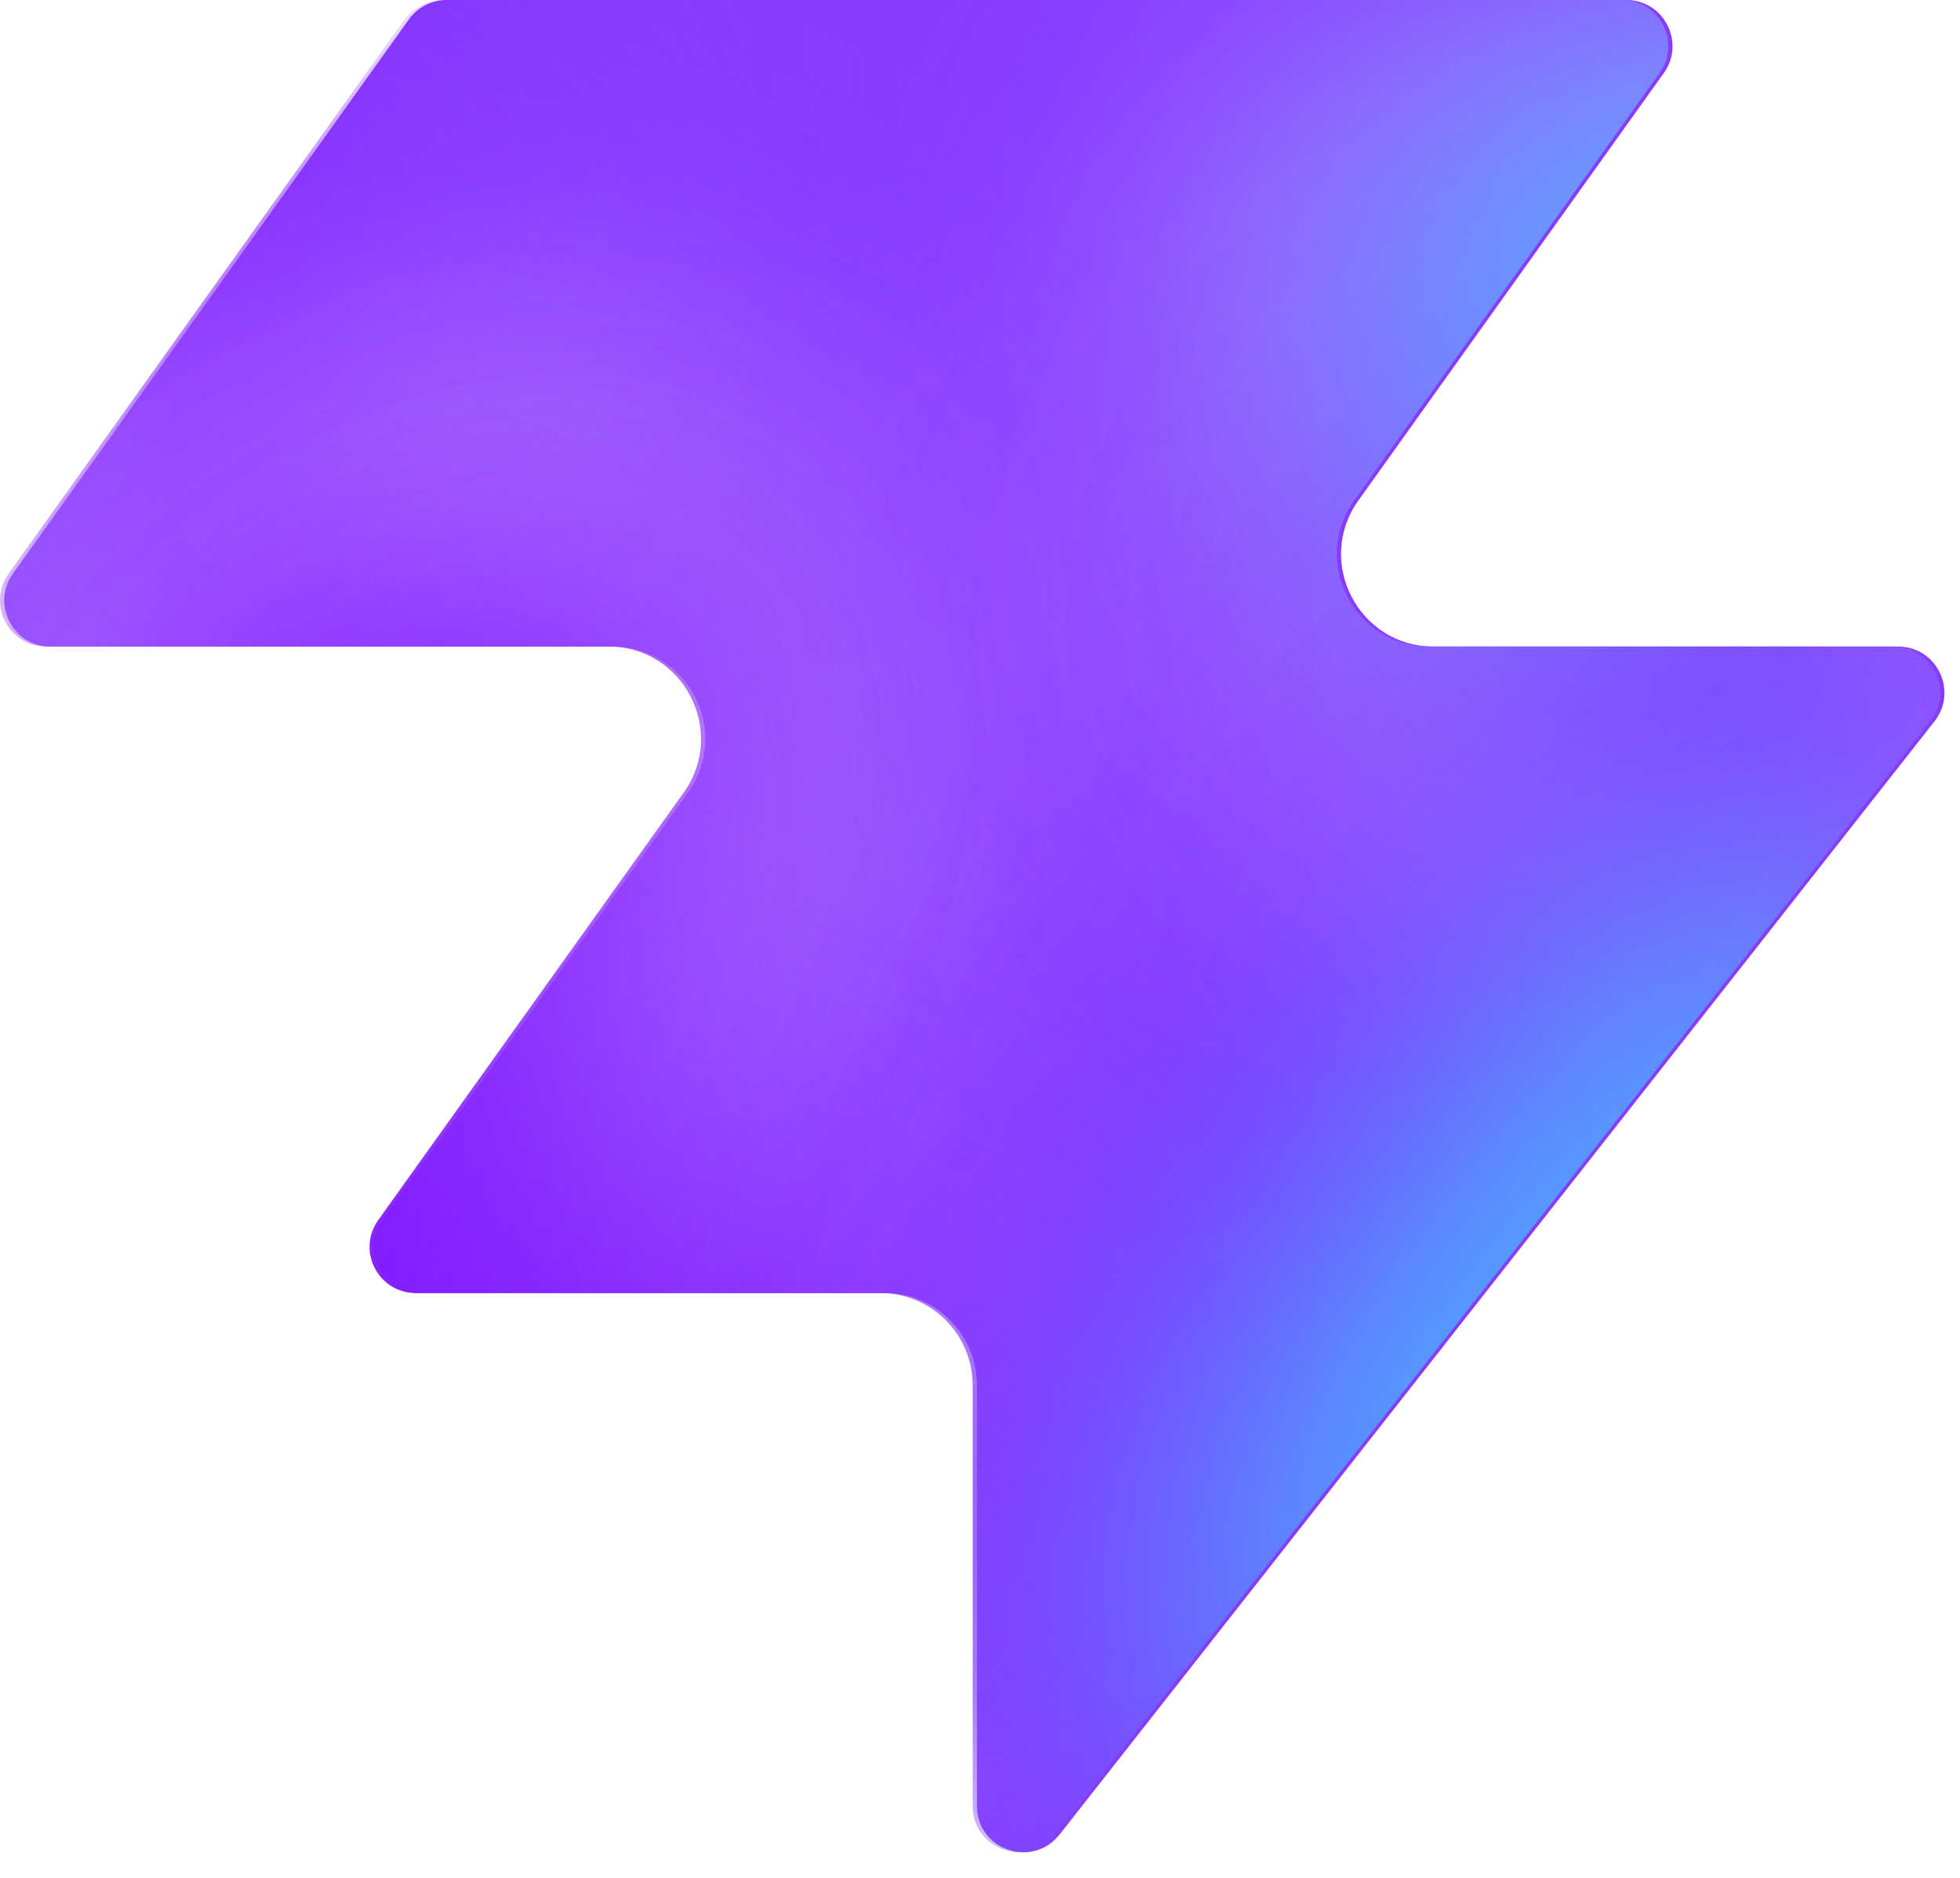
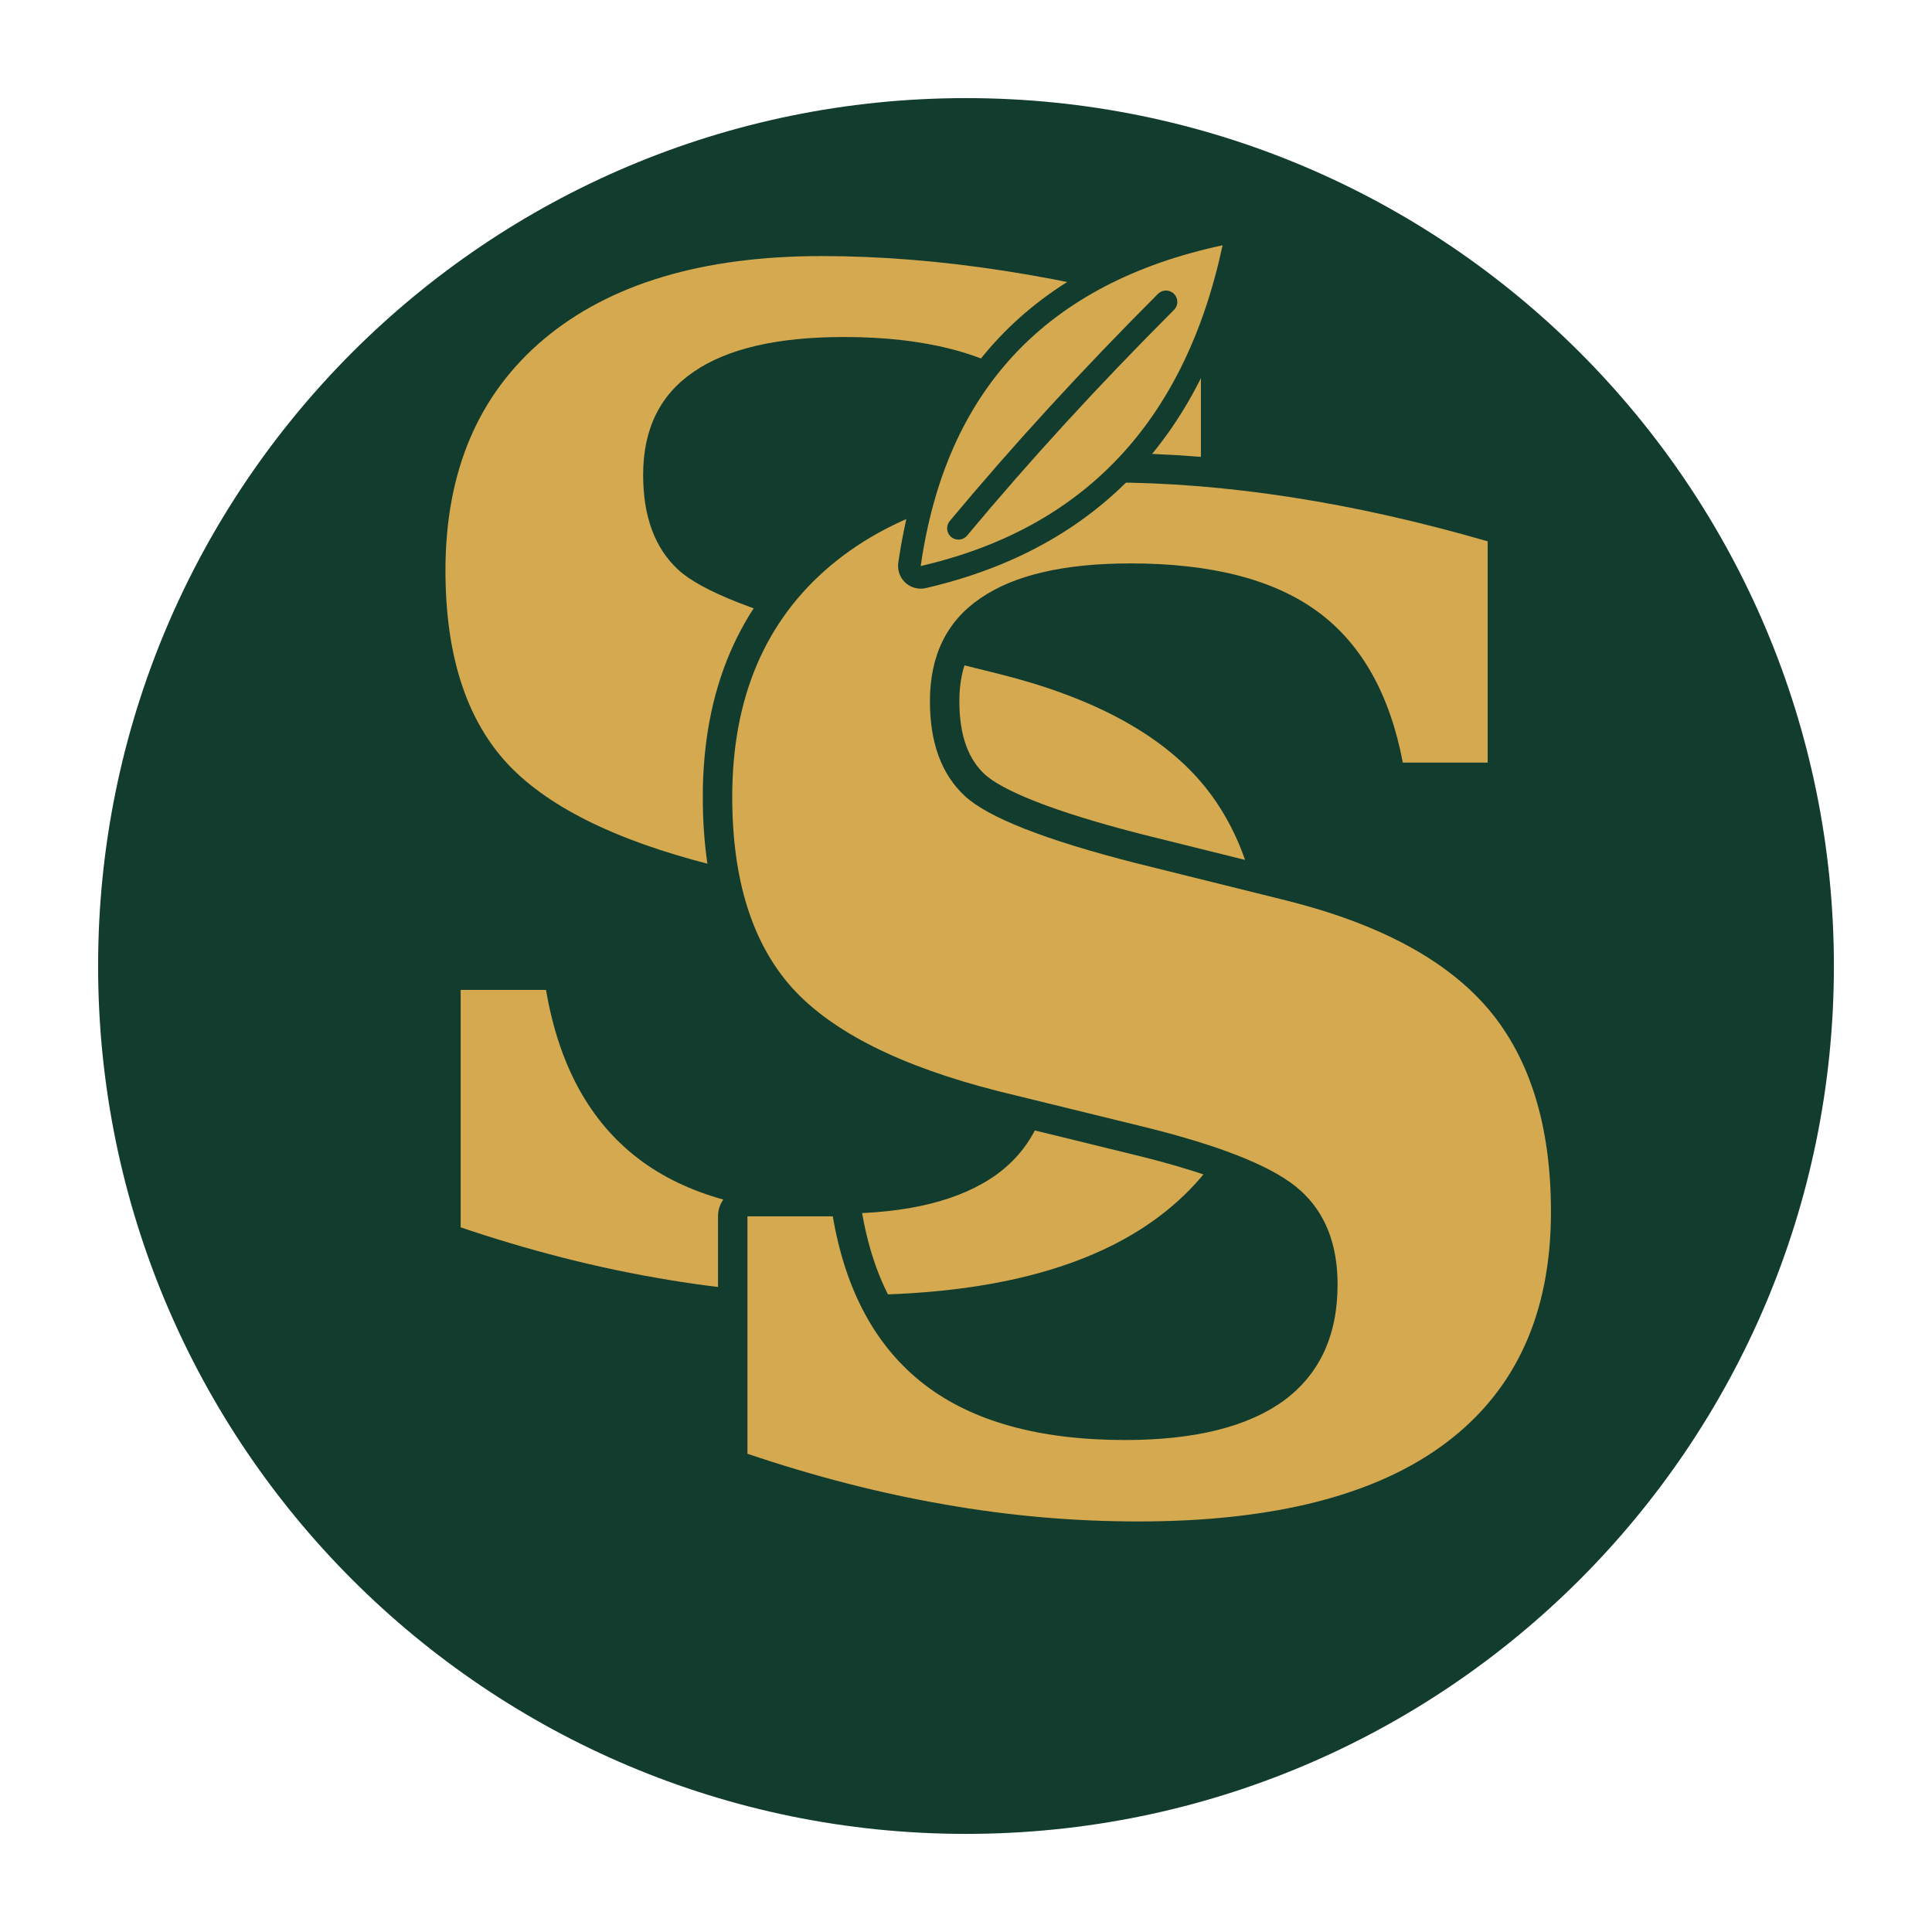
- <svg xmlns="http://www.w3.org/2000/svg" width="48" height="46" fill="none" viewBox="0 0 48 46">
-   <path fill="#863bff" d="M25.946 44.938c-.664.845-2.021.375-2.021-.698V33.937a2.26 2.26 0 0 0-2.262-2.262H10.287c-.92 0-1.456-1.04-.92-1.788l7.48-10.471c1.07-1.497 0-3.578-1.842-3.578H1.237c-.92 0-1.456-1.04-.92-1.788L10.013.474c.214-.297.556-.474.92-.474h28.894c.92 0 1.456 1.04.92 1.788l-7.48 10.471c-1.07 1.498 0 3.579 1.842 3.579h11.377c.943 0 1.473 1.088.89 1.83L25.947 44.94z" style="fill:#863bff;fill:color(display-p3 .525 .23 1);fill-opacity:1" />
-   <mask id="a" width="48" height="46" x="0" y="0" maskUnits="userSpaceOnUse" style="mask-type:alpha">
-     <path fill="#000" d="M25.842 44.938c-.664.844-2.021.375-2.021-.698V33.937a2.26 2.26 0 0 0-2.262-2.262H10.183c-.92 0-1.456-1.04-.92-1.788l7.48-10.471c1.07-1.498 0-3.579-1.842-3.579H1.133c-.92 0-1.456-1.04-.92-1.787L9.91.473c.214-.297.556-.474.92-.474h28.894c.92 0 1.456 1.04.92 1.788l-7.48 10.471c-1.07 1.498 0 3.578 1.842 3.578h11.377c.943 0 1.473 1.088.89 1.832L25.843 44.94z" style="fill:#000;fill-opacity:1" />
-   </mask>
-   <g mask="url(#a)">
-     <g filter="url(#b)">
-       <ellipse cx="5.508" cy="14.704" fill="#ede6ff" rx="5.508" ry="14.704" style="fill:#ede6ff;fill:color(display-p3 .927 .903 1);fill-opacity:1" transform="matrix(.00324 1 1 -.00324 -4.47 31.516)" />
-     </g>
-     <g filter="url(#c)">
-       <ellipse cx="10.399" cy="29.851" fill="#ede6ff" rx="10.399" ry="29.851" style="fill:#ede6ff;fill:color(display-p3 .927 .903 1);fill-opacity:1" transform="matrix(.00324 1 1 -.00324 -39.328 7.883)" />
-     </g>
-     <g filter="url(#d)">
-       <ellipse cx="5.508" cy="30.487" fill="#7e14ff" rx="5.508" ry="30.487" style="fill:#7e14ff;fill:color(display-p3 .492 .077 1);fill-opacity:1" transform="rotate(89.814 -25.913 -14.639)scale(1 -1)" />
-     </g>
-     <g filter="url(#e)">
-       <ellipse cx="5.508" cy="30.599" fill="#7e14ff" rx="5.508" ry="30.599" style="fill:#7e14ff;fill:color(display-p3 .492 .077 1);fill-opacity:1" transform="rotate(89.814 -32.644 -3.334)scale(1 -1)" />
-     </g>
-     <g filter="url(#f)">
-       <ellipse cx="5.508" cy="30.599" fill="#7e14ff" rx="5.508" ry="30.599" style="fill:#7e14ff;fill:color(display-p3 .492 .077 1);fill-opacity:1" transform="matrix(.00324 1 1 -.00324 -34.34 30.47)" />
-     </g>
-     <g filter="url(#g)">
-       <ellipse cx="14.072" cy="22.078" fill="#ede6ff" rx="14.072" ry="22.078" style="fill:#ede6ff;fill:color(display-p3 .927 .903 1);fill-opacity:1" transform="rotate(93.35 24.506 48.493)scale(-1 1)" />
-     </g>
-     <g filter="url(#h)">
-       <ellipse cx="3.47" cy="21.501" fill="#7e14ff" rx="3.47" ry="21.501" style="fill:#7e14ff;fill:color(display-p3 .492 .077 1);fill-opacity:1" transform="rotate(89.009 28.708 47.59)scale(-1 1)" />
-     </g>
-     <g filter="url(#i)">
-       <ellipse cx="3.47" cy="21.501" fill="#7e14ff" rx="3.47" ry="21.501" style="fill:#7e14ff;fill:color(display-p3 .492 .077 1);fill-opacity:1" transform="rotate(89.009 28.708 47.59)scale(-1 1)" />
-     </g>
-     <g filter="url(#j)">
-       <ellipse cx=".387" cy="8.972" fill="#7e14ff" rx="4.407" ry="29.108" style="fill:#7e14ff;fill:color(display-p3 .492 .077 1);fill-opacity:1" transform="rotate(39.51 .387 8.972)" />
-     </g>
-     <g filter="url(#k)">
-       <ellipse cx="47.523" cy="-6.092" fill="#7e14ff" rx="4.407" ry="29.108" style="fill:#7e14ff;fill:color(display-p3 .492 .077 1);fill-opacity:1" transform="rotate(37.892 47.523 -6.092)" />
-     </g>
-     <g filter="url(#l)">
-       <ellipse cx="41.412" cy="6.333" fill="#47bfff" rx="5.971" ry="9.665" style="fill:#47bfff;fill:color(display-p3 .28 .748 1);fill-opacity:1" transform="rotate(37.892 41.412 6.333)" />
-     </g>
-     <g filter="url(#m)">
-       <ellipse cx="-1.879" cy="38.332" fill="#7e14ff" rx="4.407" ry="29.108" style="fill:#7e14ff;fill:color(display-p3 .492 .077 1);fill-opacity:1" transform="rotate(37.892 -1.88 38.332)" />
-     </g>
-     <g filter="url(#n)">
-       <ellipse cx="-1.879" cy="38.332" fill="#7e14ff" rx="4.407" ry="29.108" style="fill:#7e14ff;fill:color(display-p3 .492 .077 1);fill-opacity:1" transform="rotate(37.892 -1.88 38.332)" />
-     </g>
-     <g filter="url(#o)">
-       <ellipse cx="35.651" cy="29.907" fill="#7e14ff" rx="4.407" ry="29.108" style="fill:#7e14ff;fill:color(display-p3 .492 .077 1);fill-opacity:1" transform="rotate(37.892 35.651 29.907)" />
-     </g>
-     <g filter="url(#p)">
-       <ellipse cx="38.418" cy="32.4" fill="#47bfff" rx="5.971" ry="15.297" style="fill:#47bfff;fill:color(display-p3 .28 .748 1);fill-opacity:1" transform="rotate(37.892 38.418 32.4)" />
-     </g>
+ <svg xmlns="http://www.w3.org/2000/svg" viewBox="0 0 512 512">
+   <circle cx="256" cy="256" r="230" fill="#123C2E" />
+   <g transform="translate(94, 338) scale(1.3, -1.3)">
+     <path d="M 21.6 9.8 L 21.6 58.2 L 39.0 58.2 Q 42.9 35.3 57.7 23.9 Q 72.4 12.6 98.6 12.6 Q 119.8 12.6 130.9 20.6 Q 141.9 28.7 141.9 44.3 Q 141.9 56.6 134.4 63.4 Q 126.9 70.3 103.4 76.2 L 72.8 83.7 Q 42.8 91.3 30.6 104.9 Q 18.5 118.5 18.5 143.7 Q 18.5 174.0 38.6 190.9 Q 58.8 207.8 95.2 207.8 Q 113.0 207.8 132.4 204.8 Q 151.8 201.8 172.5 195.8 L 172.5 150.7 L 155.2 150.7 Q 151.2 171.7 137.8 181.5 Q 124.4 191.3 99.7 191.3 Q 79.4 191.3 69.1 184.2 Q 58.8 177.2 58.8 163.2 Q 58.8 150.5 65.9 143.9 Q 73.0 137.3 100.8 130.2 L 131.4 122.6 Q 159.8 115.5 172.6 100.5 Q 185.4 85.4 185.4 59.1 Q 185.4 28.2 164.1 12.1 Q 142.8 -4.0 101.3 -4.0 Q 81.3 -4.0 61.6 -0.5 Q 42.0 2.9 21.6 9.8 Z" fill="#D4A94F" />
  </g>
-   <defs>
-     <filter id="b" width="60.045" height="41.654" x="-19.77" y="16.149" color-interpolation-filters="sRGB" filterUnits="userSpaceOnUse">
-       <feFlood flood-opacity="0" result="BackgroundImageFix" />
-       <feBlend in="SourceGraphic" in2="BackgroundImageFix" result="shape" />
-       <feGaussianBlur result="effect1_foregroundBlur_2002_17158" stdDeviation="7.659" />
-     </filter>
-     <filter id="c" width="90.34" height="51.437" x="-54.613" y="-7.533" color-interpolation-filters="sRGB" filterUnits="userSpaceOnUse">
-       <feFlood flood-opacity="0" result="BackgroundImageFix" />
-       <feBlend in="SourceGraphic" in2="BackgroundImageFix" result="shape" />
-       <feGaussianBlur result="effect1_foregroundBlur_2002_17158" stdDeviation="7.659" />
-     </filter>
-     <filter id="d" width="79.355" height="29.4" x="-49.64" y="2.03" color-interpolation-filters="sRGB" filterUnits="userSpaceOnUse">
-       <feFlood flood-opacity="0" result="BackgroundImageFix" />
-       <feBlend in="SourceGraphic" in2="BackgroundImageFix" result="shape" />
-       <feGaussianBlur result="effect1_foregroundBlur_2002_17158" stdDeviation="4.596" />
-     </filter>
-     <filter id="e" width="79.579" height="29.4" x="-45.045" y="20.029" color-interpolation-filters="sRGB" filterUnits="userSpaceOnUse">
-       <feFlood flood-opacity="0" result="BackgroundImageFix" />
-       <feBlend in="SourceGraphic" in2="BackgroundImageFix" result="shape" />
-       <feGaussianBlur result="effect1_foregroundBlur_2002_17158" stdDeviation="4.596" />
-     </filter>
-     <filter id="f" width="79.579" height="29.4" x="-43.513" y="21.178" color-interpolation-filters="sRGB" filterUnits="userSpaceOnUse">
-       <feFlood flood-opacity="0" result="BackgroundImageFix" />
-       <feBlend in="SourceGraphic" in2="BackgroundImageFix" result="shape" />
-       <feGaussianBlur result="effect1_foregroundBlur_2002_17158" stdDeviation="4.596" />
-     </filter>
-     <filter id="g" width="74.749" height="58.852" x="15.756" y="-17.901" color-interpolation-filters="sRGB" filterUnits="userSpaceOnUse">
-       <feFlood flood-opacity="0" result="BackgroundImageFix" />
-       <feBlend in="SourceGraphic" in2="BackgroundImageFix" result="shape" />
-       <feGaussianBlur result="effect1_foregroundBlur_2002_17158" stdDeviation="7.659" />
-     </filter>
-     <filter id="h" width="61.377" height="25.362" x="23.548" y="2.284" color-interpolation-filters="sRGB" filterUnits="userSpaceOnUse">
-       <feFlood flood-opacity="0" result="BackgroundImageFix" />
-       <feBlend in="SourceGraphic" in2="BackgroundImageFix" result="shape" />
-       <feGaussianBlur result="effect1_foregroundBlur_2002_17158" stdDeviation="4.596" />
-     </filter>
-     <filter id="i" width="61.377" height="25.362" x="23.548" y="2.284" color-interpolation-filters="sRGB" filterUnits="userSpaceOnUse">
-       <feFlood flood-opacity="0" result="BackgroundImageFix" />
-       <feBlend in="SourceGraphic" in2="BackgroundImageFix" result="shape" />
-       <feGaussianBlur result="effect1_foregroundBlur_2002_17158" stdDeviation="4.596" />
-     </filter>
-     <filter id="j" width="56.045" height="63.649" x="-27.636" y="-22.853" color-interpolation-filters="sRGB" filterUnits="userSpaceOnUse">
-       <feFlood flood-opacity="0" result="BackgroundImageFix" />
-       <feBlend in="SourceGraphic" in2="BackgroundImageFix" result="shape" />
-       <feGaussianBlur result="effect1_foregroundBlur_2002_17158" stdDeviation="4.596" />
-     </filter>
-     <filter id="k" width="54.814" height="64.646" x="20.116" y="-38.415" color-interpolation-filters="sRGB" filterUnits="userSpaceOnUse">
-       <feFlood flood-opacity="0" result="BackgroundImageFix" />
-       <feBlend in="SourceGraphic" in2="BackgroundImageFix" result="shape" />
-       <feGaussianBlur result="effect1_foregroundBlur_2002_17158" stdDeviation="4.596" />
-     </filter>
-     <filter id="l" width="33.541" height="35.313" x="24.641" y="-11.323" color-interpolation-filters="sRGB" filterUnits="userSpaceOnUse">
-       <feFlood flood-opacity="0" result="BackgroundImageFix" />
-       <feBlend in="SourceGraphic" in2="BackgroundImageFix" result="shape" />
-       <feGaussianBlur result="effect1_foregroundBlur_2002_17158" stdDeviation="4.596" />
-     </filter>
-     <filter id="m" width="54.814" height="64.646" x="-29.286" y="6.009" color-interpolation-filters="sRGB" filterUnits="userSpaceOnUse">
-       <feFlood flood-opacity="0" result="BackgroundImageFix" />
-       <feBlend in="SourceGraphic" in2="BackgroundImageFix" result="shape" />
-       <feGaussianBlur result="effect1_foregroundBlur_2002_17158" stdDeviation="4.596" />
-     </filter>
-     <filter id="n" width="54.814" height="64.646" x="-29.286" y="6.009" color-interpolation-filters="sRGB" filterUnits="userSpaceOnUse">
-       <feFlood flood-opacity="0" result="BackgroundImageFix" />
-       <feBlend in="SourceGraphic" in2="BackgroundImageFix" result="shape" />
-       <feGaussianBlur result="effect1_foregroundBlur_2002_17158" stdDeviation="4.596" />
-     </filter>
-     <filter id="o" width="54.814" height="64.646" x="8.244" y="-2.416" color-interpolation-filters="sRGB" filterUnits="userSpaceOnUse">
-       <feFlood flood-opacity="0" result="BackgroundImageFix" />
-       <feBlend in="SourceGraphic" in2="BackgroundImageFix" result="shape" />
-       <feGaussianBlur result="effect1_foregroundBlur_2002_17158" stdDeviation="4.596" />
-     </filter>
-     <filter id="p" width="39.409" height="43.623" x="18.713" y="10.588" color-interpolation-filters="sRGB" filterUnits="userSpaceOnUse">
-       <feFlood flood-opacity="0" result="BackgroundImageFix" />
-       <feBlend in="SourceGraphic" in2="BackgroundImageFix" result="shape" />
-       <feGaussianBlur result="effect1_foregroundBlur_2002_17158" stdDeviation="4.596" />
-     </filter>
-   </defs>
+   <g transform="translate(170, 398) scale(1.3, -1.3)">
+     <path d="M 21.6 9.8 L 21.6 58.2 L 39.0 58.2 Q 42.9 35.3 57.7 23.9 Q 72.4 12.6 98.6 12.6 Q 119.8 12.6 130.9 20.6 Q 141.9 28.7 141.9 44.3 Q 141.9 56.6 134.4 63.4 Q 126.9 70.3 103.4 76.2 L 72.8 83.7 Q 42.8 91.3 30.6 104.9 Q 18.5 118.5 18.5 143.7 Q 18.5 174.0 38.6 190.9 Q 58.8 207.8 95.2 207.8 Q 113.0 207.8 132.4 204.8 Q 151.8 201.8 172.5 195.8 L 172.5 150.7 L 155.2 150.7 Q 151.2 171.7 137.8 181.5 Q 124.4 191.3 99.7 191.3 Q 79.4 191.3 69.1 184.2 Q 58.8 177.2 58.8 163.2 Q 58.8 150.5 65.9 143.9 Q 73.0 137.3 100.8 130.2 L 131.4 122.6 Q 159.8 115.5 172.6 100.5 Q 185.4 85.4 185.4 59.1 Q 185.4 28.2 164.1 12.1 Q 142.8 -4.0 101.3 -4.0 Q 81.3 -4.0 61.6 -0.5 Q 42.0 2.9 21.6 9.8 Z" stroke="#123C2E" stroke-width="12" stroke-linejoin="round" fill="none" />
+     <path d="M 21.6 9.8 L 21.6 58.2 L 39.0 58.2 Q 42.9 35.3 57.7 23.9 Q 72.4 12.6 98.6 12.6 Q 119.8 12.6 130.9 20.6 Q 141.9 28.7 141.9 44.3 Q 141.9 56.6 134.4 63.4 Q 126.9 70.3 103.4 76.2 L 72.8 83.7 Q 42.8 91.3 30.6 104.9 Q 18.5 118.5 18.5 143.7 Q 18.5 174.0 38.6 190.9 Q 58.8 207.8 95.2 207.8 Q 113.0 207.8 132.4 204.8 Q 151.8 201.8 172.5 195.8 L 172.5 150.7 L 155.2 150.7 Q 151.2 171.7 137.8 181.5 Q 124.4 191.3 99.7 191.3 Q 79.4 191.3 69.1 184.2 Q 58.8 177.2 58.8 163.2 Q 58.8 150.5 65.9 143.9 Q 73.0 137.3 100.8 130.2 L 131.4 122.6 Q 159.8 115.5 172.6 100.5 Q 185.4 85.4 185.4 59.1 Q 185.4 28.2 164.1 12.1 Q 142.8 -4.0 101.3 -4.0 Q 81.3 -4.0 61.6 -0.5 Q 42.0 2.9 21.6 9.8 Z" fill="#D4A94F" />
+   </g>
+   <g transform="translate(-76, -60)">
+     <path d="M 320 210 Q 330 140 400 125 Q 385 195 320 210 Z" stroke="#123C2E" stroke-width="12" stroke-linejoin="round" fill="none" />
+     <path d="M 320 210 Q 330 140 400 125 Q 385 195 320 210 Z" fill="#D4A94F" />
+     <path d="M 330 200 Q 355 170 385 140" stroke="#123C2E" stroke-width="6" stroke-linecap="round" fill="none" />
+   </g>
</svg>
